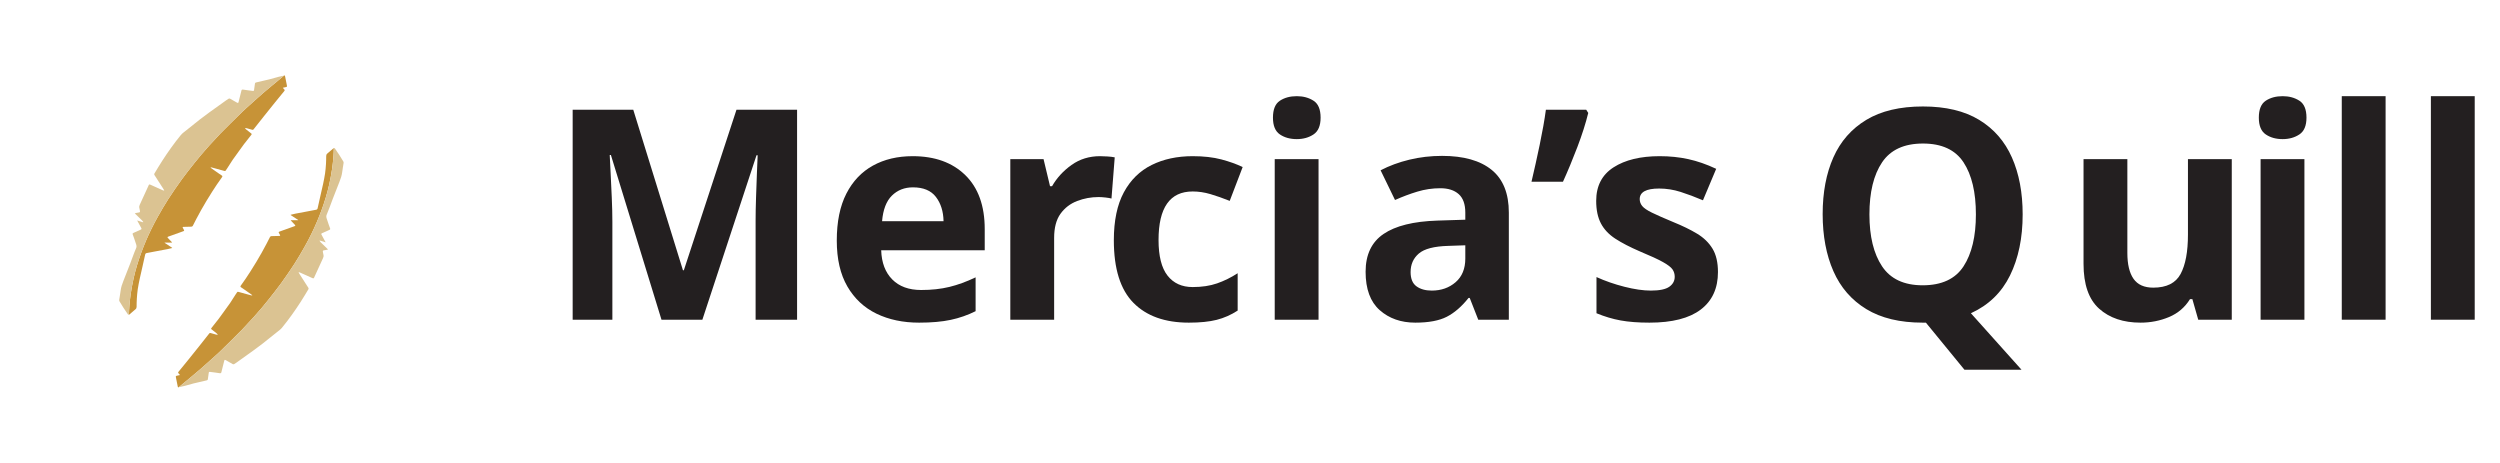
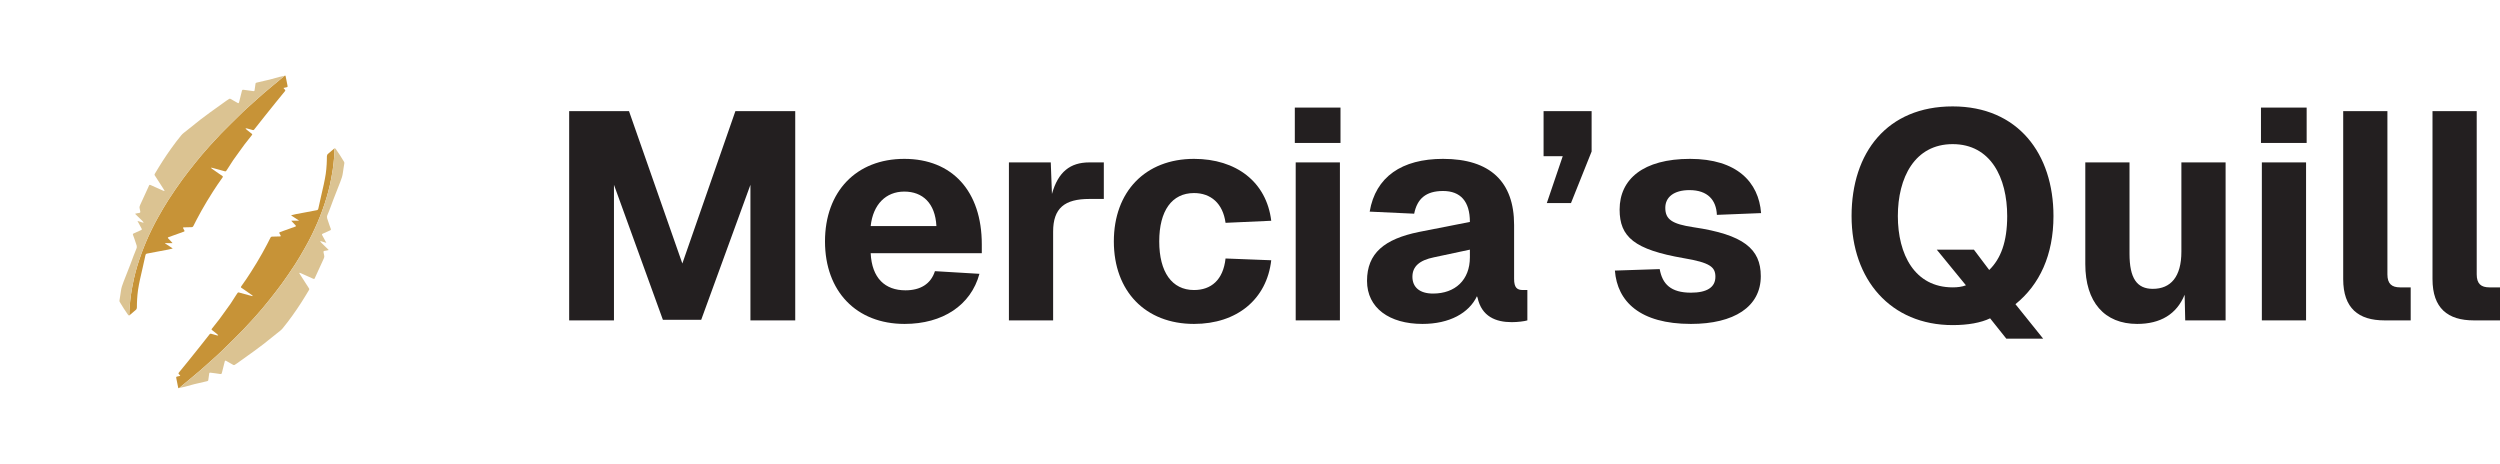
- <svg xmlns="http://www.w3.org/2000/svg" id="Layer_1" data-name="Layer 1" viewBox="0 0 8500 1572.01">
+ <svg xmlns="http://www.w3.org/2000/svg" id="Layer_1" data-name="Layer 1" viewBox="0 0 8482.01 1572.01">
  <defs>
    <style>
      .cls-1 {
-         letter-spacing: 0em;
+         fill: #231f20;
      }

      .cls-2 {
-         letter-spacing: 0em;
+         fill: #dbc392;
      }

      .cls-3 {
-         fill: #dbc392;
+         fill: none;
      }

      .cls-4 {
-         fill: none;
-       }
- 
-       .cls-5 {
        fill: #c79337;
-       }
- 
-       .cls-6 {
-         fill: #231f20;
-         font-family: Geist-Bold, Geist;
-         font-size: 1000px;
-         font-weight: 700;
-       }
- 
-       .cls-7 {
-         letter-spacing: -.04em;
-       }
- 
-       .cls-8 {
-         letter-spacing: 0em;
-       }
- 
-       .cls-9 {
-         letter-spacing: 0em;
      }
    </style>
  </defs>
  <g>
-     <rect class="cls-4" width="1572.01" height="1572.01" />
-     <path class="cls-5" d="M965.64,257.14c2.97-2.11,3.18.83,3.58,2.27.91,3.27,1.38,6.65,2.04,9.99,1.37,6.93,2.8,13.86,4.12,20.8.88,4.63.56,5.03-4.07,6.08-2.82.64-5.64,1.26-9.56,2.14,1.64,2.04,2.66,3.86,4.17,5.05,2.47,1.96,2.62,3.74.68,6.1-10.27,12.51-20.55,25.02-30.72,37.61-13.27,16.42-26.49,32.88-39.63,49.41-11.56,14.53-22.94,29.19-34.53,43.7-.68.85-2.62,1.37-3.74,1.08-6.35-1.62-12.62-3.58-18.94-5.33-1.67-.46-3.42-.59-5.14-.87-.22.31-.45.61-.67.92,1.08,1.23,2,2.64,3.25,3.66,5.89,4.81,11.77,9.65,17.88,14.16,2.25,1.66,1.46,2.88.32,4.33-8.37,10.64-16.9,21.16-25.13,31.92-6.15,8.04-11.91,16.37-17.84,24.57-6.95,9.62-14.09,19.12-20.78,28.92-6.25,9.16-12,18.67-18,28-1.78,2.76-3.7,5.43-5.51,8.17-1.12,1.7-2.2,2.03-4.41,1.39-14.07-4.05-28.22-7.8-42.35-11.61-1.31-.35-2.7-.4-5.2-.76,1.25,1.47,1.71,2.3,2.41,2.79,8.47,5.99,16.96,11.94,25.47,17.86,3.73,2.59,7.53,5.08,11.27,7.65,1.81,1.25,1.96,2.8.7,4.58-5.96,8.48-12,16.9-17.83,25.47-5.2,7.64-10.25,15.38-15.2,23.19-6.89,10.88-13.74,21.8-20.39,32.83-6.2,10.29-12.22,20.68-18.11,31.15-5.63,10.01-11.04,20.15-16.42,30.3-3.91,7.38-7.58,14.88-11.4,22.31-1.32,2.57-3.23,3.77-6.4,3.76-8.59-.02-17.18.44-25.77.66-2.72.07-3.55,1.04-2.1,3.55,1.19,2.07,2.12,4.31,3.43,6.3,1.63,2.49,1.12,3.89-1.65,4.84-4.77,1.64-9.49,3.44-14.25,5.15-12.25,4.39-24.53,8.73-36.76,13.17-3.66,1.33-3.85,2.26-1.28,5.03,4.16,4.47,8.4,8.87,12.58,13.33.47.5.75,1.18,1.28,2.04h-24.9c-.19.24-.38.48-.57.72,8.56,5.61,17.11,11.23,25.67,16.84-.08.35-.16.7-.24,1.05-5.33,1.25-10.62,2.66-15.98,3.71-11.39,2.23-22.82,4.25-34.22,6.41-11.9,2.26-23.76,4.74-35.7,6.78-3.56.61-4.93,2.4-5.62,5.56-3.01,13.7-6.07,27.4-9.16,41.08-3.06,13.52-6.35,26.99-9.21,40.54-2.53,11.98-4.99,23.99-6.78,36.09-1.57,10.64-2.4,21.41-3.12,32.15-.61,9.14-.68,18.33-.78,27.5-.04,3.45-1.16,6.05-3.78,8.3-7.33,6.28-14.54,12.7-22.07,18.8.22-10.05.42-19.86,1.29-29.61,1.26-14.14,2.5-28.32,4.67-42.33,2.72-17.52,5.88-35,9.73-52.3,6.64-29.79,15.65-58.91,26.17-87.59,9.83-26.79,21.05-52.98,33.53-78.61,7.42-15.23,15.29-30.27,23.65-45.01,11.04-19.47,22.18-38.92,34.33-57.7,14.91-23.04,30.5-45.66,46.57-67.91,13.3-18.41,27.61-36.1,41.65-53.97,7.85-9.98,15.92-19.79,24.13-29.48,8.71-10.28,17.56-20.46,26.62-30.44,12.94-14.24,25.96-28.42,39.26-42.32,11.11-11.61,22.63-22.83,34.06-34.14,13.08-12.94,26.24-25.8,39.41-38.65,4.2-4.09,8.49-8.1,12.84-12.03,12.19-11,24.42-21.94,36.66-32.88,7.02-6.28,14-12.6,21.14-18.73,9.44-8.11,19.01-16.08,28.56-24.06,8.09-6.76,16.26-13.42,24.37-20.15,6.15-5.09,12.27-10.22,18.4-15.33Z" />
-     <path class="cls-5" d="M607.91,1316.41c-2.98,2.11-3.18-.83-3.58-2.27-.91-3.27-1.38-6.65-2.04-9.99-1.37-6.93-2.8-13.86-4.12-20.8-.88-4.63-.56-5.03,4.07-6.08,2.82-.64,5.64-1.26,9.56-2.13-1.64-2.04-2.66-3.86-4.17-5.05-2.47-1.96-2.62-3.74-.68-6.1,10.27-12.51,20.55-25.02,30.72-37.61,13.27-16.42,26.49-32.88,39.63-49.41,11.56-14.53,22.94-29.19,34.53-43.7.68-.85,2.62-1.37,3.73-1.08,6.35,1.62,12.62,3.58,18.94,5.33,1.66.46,3.42.59,5.13.86.23-.31.45-.61.68-.92-1.08-1.23-2-2.65-3.25-3.66-5.89-4.81-11.77-9.65-17.88-14.16-2.25-1.66-1.46-2.88-.32-4.33,8.37-10.64,16.9-21.16,25.13-31.92,6.15-8.04,11.91-16.37,17.84-24.57,6.95-9.62,14.09-19.12,20.78-28.92,6.25-9.16,12-18.67,18-28,1.78-2.76,3.7-5.43,5.51-8.17,1.12-1.7,2.2-2.03,4.41-1.39,14.07,4.05,28.22,7.8,42.35,11.61,1.31.35,2.7.4,5.19.75-1.25-1.47-1.71-2.3-2.41-2.79-8.47-5.99-16.96-11.94-25.47-17.86-3.73-2.59-7.53-5.08-11.27-7.65-1.81-1.25-1.95-2.8-.7-4.58,5.96-8.48,12-16.9,17.83-25.47,5.2-7.64,10.25-15.38,15.2-23.19,6.89-10.88,13.74-21.8,20.39-32.83,6.2-10.29,12.22-20.68,18.11-31.15,5.63-10.01,11.04-20.15,16.42-30.3,3.91-7.38,7.58-14.88,11.4-22.31,1.32-2.57,3.24-3.77,6.4-3.76,8.59.02,17.18-.44,25.77-.66,2.72-.07,3.54-1.04,2.1-3.55-1.19-2.07-2.12-4.31-3.43-6.3-1.63-2.48-1.13-3.89,1.65-4.84,4.78-1.64,9.49-3.44,14.25-5.15,12.25-4.39,24.53-8.73,36.76-13.17,3.66-1.33,3.85-2.26,1.28-5.03-4.16-4.47-8.4-8.87-12.58-13.33-.47-.5-.75-1.18-1.28-2.04h24.9c.19-.24.38-.48.57-.72-8.56-5.62-17.11-11.23-25.67-16.85.08-.35.16-.7.24-1.05,5.33-1.25,10.62-2.66,15.98-3.71,11.39-2.23,22.82-4.25,34.22-6.41,11.9-2.26,23.76-4.74,35.7-6.78,3.56-.61,4.93-2.4,5.62-5.56,3.01-13.7,6.07-27.4,9.16-41.08,3.06-13.52,6.35-26.99,9.21-40.54,2.53-11.98,4.99-23.99,6.78-36.09,1.57-10.64,2.4-21.41,3.12-32.15.61-9.14.68-18.33.78-27.5.04-3.45,1.16-6.05,3.78-8.3,7.33-6.28,14.54-12.71,22.07-18.8-.22,10.05-.42,19.86-1.28,29.61-1.26,14.14-2.5,28.32-4.67,42.33-2.72,17.52-5.88,35-9.73,52.3-6.64,29.79-15.65,58.91-26.17,87.59-9.83,26.79-21.05,52.98-33.53,78.61-7.42,15.23-15.29,30.27-23.65,45.01-11.04,19.47-22.18,38.92-34.33,57.7-14.91,23.04-30.5,45.66-46.57,67.91-13.3,18.41-27.61,36.1-41.65,53.97-7.85,9.98-15.92,19.79-24.13,29.48-8.71,10.28-17.56,20.46-26.62,30.44-12.94,14.24-25.96,28.42-39.26,42.32-11.11,11.61-22.63,22.83-34.06,34.14-13.08,12.94-26.24,25.8-39.42,38.65-4.2,4.09-8.49,8.1-12.84,12.03-12.19,11-24.42,21.94-36.66,32.88-7.02,6.28-14,12.6-21.14,18.73-9.44,8.11-19.01,16.08-28.56,24.06-8.09,6.76-16.26,13.42-24.37,20.15-6.15,5.09-12.27,10.22-18.4,15.33Z" />
-     <path class="cls-3" d="M965.32,257.16c-5.81,5.09-11.93,10.22-18.08,15.31-8.12,6.73-16.28,13.39-24.37,20.15-9.56,7.98-19.12,15.95-28.56,24.06-7.14,6.13-14.12,12.45-21.14,18.73-12.24,10.94-24.47,21.89-36.66,32.88-4.35,3.93-8.64,7.93-12.84,12.03-13.17,12.85-26.33,25.71-39.41,38.65-11.43,11.3-22.95,22.53-34.06,34.14-13.3,13.9-26.32,28.07-39.26,42.32-9.06,9.97-17.9,20.16-26.62,30.44-8.21,9.69-16.29,19.49-24.13,29.48-14.04,17.87-28.36,35.55-41.65,53.97-16.06,22.25-31.66,44.87-46.57,67.91-12.15,18.78-23.29,38.24-34.33,57.7-8.36,14.74-16.24,29.78-23.65,45.01-12.48,25.63-23.7,51.82-33.53,78.61-10.52,28.67-19.53,57.79-26.17,87.59-3.86,17.3-7.02,34.78-9.73,52.3-2.17,14.02-3.41,28.19-4.67,42.33-.87,9.75-1.06,19.56-1.53,29.7-1.18-.31-2.81-.68-3.52-1.69-5.14-7.38-10.19-14.82-15.07-22.37-4.67-7.23-9.19-14.56-13.56-21.97-.83-1.4-1.11-3.45-.87-5.1,1.52-10.49,3.56-20.92,4.82-31.44,1.34-11.17,4.92-21.56,9.06-31.91,8.03-20.08,15.88-40.23,23.66-60.41,6.65-17.25,12.44-34.86,19.89-51.76,3.55-8.05-.48-13.91-2.35-20.44-2.56-8.97-6.2-17.63-9.22-26.48-.73-2.15-.41-3.78,2.43-4.95,8.44-3.47,16.65-7.52,24.97-11.28,2.89-1.3,3.19-2.74,1.53-5.61-4.61-7.97-8.8-16.19-13.81-25.51,7.25,2.25,13.58,4.22,19.9,6.19.27-.38.54-.75.82-1.13-1.34-1.69-2.52-3.55-4.05-5.06-7.5-7.4-15.1-14.72-22.65-22.07-.54-.52-1.01-1.1-2.07-2.26,4.9-1.03,9.22-2.43,13.62-2.73,4.59-.31,4.33-2.93,3.84-5.94-.52-3.23-1.11-6.48-1.97-9.63-1.13-4.11.04-7.76,1.7-11.39,9.23-20.15,18.46-40.29,27.69-60.44.74-1.61,1.61-3.18,2.13-4.86,1.2-3.88,3.49-3.4,6.44-2.06,14.07,6.39,28.19,12.69,42.31,18.97,1.08.48,2.34.55,3.51.82.27-.27.54-.55.8-.82-1.5-2.47-2.94-4.97-4.51-7.4-9.65-14.99-19.37-29.95-28.92-45-.67-1.06-.81-3.2-.19-4.24,8.75-14.53,17.41-29.12,26.62-43.35,9.7-14.98,19.65-29.81,30.07-44.29,10.72-14.88,21.76-29.57,33.44-43.69,5.09-6.15,12-10.84,18.3-15.94,15.65-12.66,31.32-25.3,47.18-37.69,10.35-8.09,20.96-15.87,31.61-23.58,18.87-13.65,37.84-27.16,56.79-40.7,2.88-2.06,5.78-4.15,8.88-5.84,1.13-.62,3.16-.66,4.28-.05,7.66,4.17,15.18,8.59,22.74,12.93,4.86,2.79,5.54,2.49,6.86-2.86,3.06-12.36,6.18-24.71,9.26-37.07.8-3.22,2.23-4.33,5.96-3.71,11.07,1.85,22.25,3.09,33.39,4.53,2.04.26,3.3-.37,3.6-2.77.95-7.39,2.19-14.74,3.14-22.12.32-2.48,1.73-3.5,3.86-4,14.72-3.41,29.49-6.63,44.16-10.28,11-2.73,21.83-6.11,32.79-8.99,5.72-1.51,11.55-2.57,17.65-3.86Z" />
-     <path class="cls-3" d="M608.23,1316.39c5.81-5.09,11.93-10.22,18.08-15.31,8.12-6.73,16.28-13.39,24.37-20.15,9.56-7.98,19.12-15.95,28.56-24.06,7.14-6.13,14.12-12.45,21.14-18.73,12.24-10.94,24.47-21.89,36.66-32.88,4.35-3.93,8.64-7.93,12.84-12.03,13.17-12.85,26.33-25.71,39.42-38.65,11.43-11.3,22.95-22.53,34.06-34.14,13.3-13.9,26.32-28.07,39.26-42.32,9.06-9.98,17.9-20.16,26.62-30.44,8.21-9.69,16.29-19.49,24.13-29.48,14.04-17.87,28.36-35.55,41.65-53.97,16.06-22.25,31.66-44.87,46.57-67.91,12.15-18.78,23.29-38.24,34.33-57.7,8.36-14.74,16.24-29.78,23.65-45.01,12.48-25.63,23.7-51.82,33.53-78.61,10.52-28.67,19.53-57.8,26.17-87.59,3.86-17.3,7.02-34.78,9.73-52.3,2.17-14.02,3.41-28.19,4.67-42.33.87-9.75,1.06-19.56,1.53-29.7,1.18.31,2.81.68,3.52,1.69,5.14,7.38,10.19,14.82,15.07,22.37,4.67,7.23,9.19,14.56,13.56,21.97.83,1.4,1.11,3.45.87,5.1-1.52,10.49-3.56,20.92-4.82,31.44-1.34,11.17-4.92,21.56-9.06,31.91-8.03,20.08-15.88,40.23-23.65,60.41-6.65,17.25-12.44,34.86-19.89,51.76-3.55,8.05.48,13.91,2.35,20.44,2.56,8.97,6.2,17.63,9.22,26.48.73,2.14.41,3.78-2.43,4.95-8.44,3.47-16.65,7.52-24.97,11.28-2.89,1.3-3.19,2.74-1.53,5.61,4.61,7.97,8.8,16.19,13.81,25.51-7.25-2.25-13.58-4.22-19.9-6.19-.27.38-.54.75-.82,1.13,1.34,1.69,2.52,3.55,4.05,5.06,7.5,7.4,15.1,14.72,22.65,22.07.54.52,1.01,1.1,2.08,2.26-4.91,1.03-9.23,2.43-13.62,2.73-4.59.31-4.33,2.93-3.85,5.94.52,3.23,1.11,6.47,1.97,9.63,1.13,4.11-.04,7.76-1.71,11.39-9.23,20.15-18.46,40.29-27.69,60.44-.74,1.61-1.61,3.18-2.13,4.86-1.2,3.88-3.49,3.4-6.44,2.06-14.07-6.39-28.19-12.69-42.31-18.97-1.08-.48-2.34-.55-3.51-.82-.27.27-.54.55-.8.82,1.5,2.47,2.94,4.97,4.51,7.4,9.65,14.99,19.37,29.95,28.92,45,.67,1.06.81,3.2.19,4.24-8.81,14.64-17.53,29.35-26.81,43.69-9.63,14.87-19.53,29.59-29.89,43.95-10.73,14.87-21.76,29.56-33.45,43.69-5.09,6.15-12,10.84-18.3,15.94-15.65,12.66-31.32,25.3-47.18,37.69-10.35,8.09-20.96,15.87-31.61,23.58-18.87,13.65-37.84,27.16-56.79,40.7-2.88,2.06-5.78,4.15-8.88,5.84-1.13.62-3.16.66-4.28.05-7.66-4.17-15.18-8.59-22.74-12.93-4.86-2.79-5.54-2.49-6.86,2.86-3.06,12.36-6.18,24.71-9.26,37.07-.8,3.22-2.23,4.33-5.96,3.71-11.07-1.85-22.25-3.09-33.39-4.53-2.04-.26-3.3.37-3.6,2.77-.95,7.39-2.19,14.74-3.14,22.12-.32,2.49-1.73,3.5-3.86,4-14.72,3.41-29.49,6.63-44.16,10.28-11,2.73-21.83,6.11-32.79,8.99-5.72,1.5-11.55,2.57-17.65,3.86Z" />
+     <rect class="cls-3" width="1572.01" height="1572.01" />
+     <path class="cls-4" d="M965.64,257.14c2.97-2.11,3.18.83,3.58,2.27.91,3.27,1.38,6.65,2.04,9.99,1.37,6.93,2.8,13.86,4.12,20.8.88,4.63.56,5.03-4.07,6.08-2.82.64-5.64,1.26-9.56,2.14,1.64,2.04,2.66,3.86,4.17,5.05,2.47,1.96,2.62,3.74.68,6.1-10.27,12.51-20.55,25.02-30.72,37.61-13.27,16.42-26.49,32.88-39.63,49.41-11.56,14.53-22.94,29.19-34.53,43.7-.68.85-2.62,1.37-3.74,1.08-6.35-1.62-12.62-3.58-18.94-5.33-1.67-.46-3.42-.59-5.14-.87-.22.31-.45.61-.67.92,1.08,1.23,2,2.64,3.25,3.66,5.89,4.81,11.77,9.65,17.88,14.16,2.25,1.66,1.46,2.88.32,4.33-8.37,10.64-16.9,21.16-25.13,31.92-6.15,8.04-11.91,16.37-17.84,24.57-6.95,9.62-14.09,19.12-20.78,28.92-6.25,9.16-12,18.67-18,28-1.78,2.76-3.7,5.43-5.51,8.17-1.12,1.7-2.2,2.03-4.41,1.39-14.07-4.05-28.22-7.8-42.35-11.61-1.31-.35-2.7-.4-5.2-.76,1.25,1.47,1.71,2.3,2.41,2.79,8.47,5.99,16.96,11.94,25.47,17.86,3.73,2.59,7.53,5.08,11.27,7.65,1.81,1.25,1.96,2.8.7,4.58-5.96,8.48-12,16.9-17.83,25.47-5.2,7.64-10.25,15.38-15.2,23.19-6.89,10.88-13.74,21.8-20.39,32.83-6.2,10.29-12.22,20.68-18.11,31.15-5.63,10.01-11.04,20.15-16.42,30.3-3.91,7.38-7.58,14.88-11.4,22.31-1.32,2.57-3.23,3.77-6.4,3.76-8.59-.02-17.18.44-25.77.66-2.72.07-3.55,1.04-2.1,3.55,1.19,2.07,2.12,4.31,3.43,6.3,1.63,2.49,1.12,3.89-1.65,4.84-4.77,1.64-9.49,3.44-14.25,5.15-12.25,4.39-24.53,8.73-36.76,13.17-3.66,1.33-3.85,2.26-1.28,5.03,4.16,4.47,8.4,8.87,12.58,13.33.47.5.75,1.18,1.28,2.04h-24.9c-.19.24-.38.48-.57.72,8.56,5.61,17.11,11.23,25.67,16.84-.08.35-.16.7-.24,1.05-5.33,1.25-10.62,2.66-15.98,3.71-11.39,2.23-22.82,4.25-34.22,6.41-11.9,2.26-23.76,4.74-35.7,6.78-3.56.61-4.93,2.4-5.62,5.56-3.01,13.7-6.07,27.4-9.16,41.08-3.06,13.52-6.35,26.99-9.21,40.54-2.53,11.98-4.99,23.99-6.78,36.09-1.57,10.64-2.4,21.41-3.12,32.15-.61,9.14-.68,18.33-.78,27.5-.04,3.45-1.16,6.05-3.78,8.3-7.33,6.28-14.54,12.7-22.07,18.8.22-10.05.42-19.86,1.29-29.61,1.26-14.14,2.5-28.32,4.67-42.33,2.72-17.52,5.88-35,9.73-52.3,6.64-29.79,15.65-58.91,26.17-87.59,9.83-26.79,21.05-52.98,33.53-78.61,7.42-15.23,15.29-30.27,23.65-45.01,11.04-19.47,22.18-38.92,34.33-57.7,14.91-23.04,30.5-45.66,46.57-67.91,13.3-18.41,27.61-36.1,41.65-53.97,7.85-9.98,15.92-19.79,24.13-29.48,8.71-10.28,17.56-20.46,26.62-30.44,12.94-14.24,25.96-28.42,39.26-42.32,11.11-11.61,22.63-22.83,34.06-34.14,13.08-12.94,26.24-25.8,39.41-38.65,4.2-4.09,8.49-8.1,12.84-12.03,12.19-11,24.42-21.94,36.66-32.88,7.02-6.28,14-12.6,21.14-18.73,9.44-8.11,19.01-16.08,28.56-24.06,8.09-6.76,16.26-13.42,24.37-20.15,6.15-5.09,12.27-10.22,18.4-15.33Z" />
+     <path class="cls-4" d="M607.91,1316.41c-2.98,2.11-3.18-.83-3.58-2.27-.91-3.27-1.38-6.65-2.04-9.99-1.37-6.93-2.8-13.86-4.12-20.8-.88-4.63-.56-5.03,4.07-6.08,2.82-.64,5.64-1.26,9.56-2.13-1.64-2.04-2.66-3.86-4.17-5.05-2.47-1.96-2.62-3.74-.68-6.1,10.27-12.51,20.55-25.02,30.72-37.61,13.27-16.42,26.49-32.88,39.63-49.41,11.56-14.53,22.94-29.19,34.53-43.7.68-.85,2.62-1.37,3.73-1.08,6.35,1.62,12.62,3.58,18.94,5.33,1.66.46,3.42.59,5.13.86.23-.31.45-.61.68-.92-1.08-1.23-2-2.65-3.25-3.66-5.89-4.81-11.77-9.65-17.88-14.16-2.25-1.66-1.46-2.88-.32-4.33,8.37-10.64,16.9-21.16,25.13-31.92,6.15-8.04,11.91-16.37,17.84-24.57,6.95-9.62,14.09-19.12,20.78-28.92,6.25-9.16,12-18.67,18-28,1.78-2.76,3.7-5.43,5.51-8.17,1.12-1.7,2.2-2.03,4.41-1.39,14.07,4.05,28.22,7.8,42.35,11.61,1.31.35,2.7.4,5.19.75-1.25-1.47-1.71-2.3-2.41-2.79-8.47-5.99-16.96-11.94-25.47-17.86-3.73-2.59-7.53-5.08-11.27-7.65-1.81-1.25-1.95-2.8-.7-4.58,5.96-8.48,12-16.9,17.83-25.47,5.2-7.64,10.25-15.38,15.2-23.19,6.89-10.88,13.74-21.8,20.39-32.83,6.2-10.29,12.22-20.68,18.11-31.15,5.63-10.01,11.04-20.15,16.42-30.3,3.91-7.38,7.58-14.88,11.4-22.31,1.32-2.57,3.24-3.77,6.4-3.76,8.59.02,17.18-.44,25.77-.66,2.72-.07,3.54-1.04,2.1-3.55-1.19-2.07-2.12-4.31-3.43-6.3-1.63-2.48-1.13-3.89,1.65-4.84,4.78-1.64,9.49-3.44,14.25-5.15,12.25-4.39,24.53-8.73,36.76-13.17,3.66-1.33,3.85-2.26,1.28-5.03-4.16-4.47-8.4-8.87-12.58-13.33-.47-.5-.75-1.18-1.28-2.04h24.9c.19-.24.38-.48.57-.72-8.56-5.62-17.11-11.23-25.67-16.85.08-.35.16-.7.24-1.05,5.33-1.25,10.62-2.66,15.98-3.71,11.39-2.23,22.82-4.25,34.22-6.41,11.9-2.26,23.76-4.74,35.7-6.78,3.56-.61,4.93-2.4,5.62-5.56,3.01-13.7,6.07-27.4,9.16-41.08,3.06-13.52,6.35-26.99,9.21-40.54,2.53-11.98,4.99-23.99,6.78-36.09,1.57-10.64,2.4-21.41,3.12-32.15.61-9.14.68-18.33.78-27.5.04-3.45,1.16-6.05,3.78-8.3,7.33-6.28,14.54-12.71,22.07-18.8-.22,10.05-.42,19.86-1.28,29.61-1.26,14.14-2.5,28.32-4.67,42.33-2.72,17.52-5.88,35-9.73,52.3-6.64,29.79-15.65,58.91-26.17,87.59-9.83,26.79-21.05,52.98-33.53,78.61-7.42,15.23-15.29,30.27-23.65,45.01-11.04,19.47-22.18,38.92-34.33,57.7-14.91,23.04-30.5,45.66-46.57,67.91-13.3,18.41-27.61,36.1-41.65,53.97-7.85,9.98-15.92,19.79-24.13,29.48-8.71,10.28-17.56,20.46-26.62,30.44-12.94,14.24-25.96,28.42-39.26,42.32-11.11,11.61-22.63,22.83-34.06,34.14-13.08,12.94-26.24,25.8-39.42,38.65-4.2,4.09-8.49,8.1-12.84,12.03-12.19,11-24.42,21.94-36.66,32.88-7.02,6.28-14,12.6-21.14,18.73-9.44,8.11-19.01,16.08-28.56,24.06-8.09,6.76-16.26,13.42-24.37,20.15-6.15,5.09-12.27,10.22-18.4,15.33Z" />
+     <path class="cls-2" d="M965.32,257.16c-5.81,5.09-11.93,10.22-18.08,15.31-8.12,6.73-16.28,13.39-24.37,20.15-9.56,7.98-19.12,15.95-28.56,24.06-7.14,6.13-14.12,12.45-21.14,18.73-12.24,10.94-24.47,21.89-36.66,32.88-4.35,3.93-8.64,7.93-12.84,12.03-13.17,12.85-26.33,25.71-39.41,38.65-11.43,11.3-22.95,22.53-34.06,34.14-13.3,13.9-26.32,28.07-39.26,42.32-9.06,9.97-17.9,20.16-26.62,30.44-8.21,9.69-16.29,19.49-24.13,29.48-14.04,17.87-28.36,35.55-41.65,53.97-16.06,22.25-31.66,44.87-46.57,67.91-12.15,18.78-23.29,38.24-34.33,57.7-8.36,14.74-16.24,29.78-23.65,45.01-12.48,25.63-23.7,51.82-33.53,78.61-10.52,28.67-19.53,57.79-26.17,87.59-3.86,17.3-7.02,34.78-9.73,52.3-2.17,14.02-3.41,28.19-4.67,42.33-.87,9.75-1.06,19.56-1.53,29.7-1.18-.31-2.81-.68-3.52-1.69-5.14-7.38-10.19-14.82-15.07-22.37-4.67-7.23-9.19-14.56-13.56-21.97-.83-1.4-1.11-3.45-.87-5.1,1.52-10.49,3.56-20.92,4.82-31.44,1.34-11.17,4.92-21.56,9.06-31.91,8.03-20.08,15.88-40.23,23.66-60.41,6.65-17.25,12.44-34.86,19.89-51.76,3.55-8.05-.48-13.91-2.35-20.44-2.56-8.97-6.2-17.63-9.22-26.48-.73-2.15-.41-3.78,2.43-4.95,8.44-3.47,16.65-7.52,24.97-11.28,2.89-1.3,3.19-2.74,1.53-5.61-4.61-7.97-8.8-16.19-13.81-25.51,7.25,2.25,13.58,4.22,19.9,6.19.27-.38.54-.75.82-1.13-1.34-1.69-2.52-3.55-4.05-5.06-7.5-7.4-15.1-14.72-22.65-22.07-.54-.52-1.01-1.1-2.07-2.26,4.9-1.03,9.22-2.43,13.62-2.73,4.59-.31,4.33-2.93,3.84-5.94-.52-3.23-1.11-6.48-1.97-9.63-1.13-4.11.04-7.76,1.7-11.39,9.23-20.15,18.46-40.29,27.69-60.44.74-1.61,1.61-3.18,2.13-4.86,1.2-3.88,3.49-3.4,6.44-2.06,14.07,6.39,28.19,12.69,42.31,18.97,1.08.48,2.34.55,3.51.82.27-.27.54-.55.8-.82-1.5-2.47-2.94-4.97-4.51-7.4-9.65-14.99-19.37-29.95-28.92-45-.67-1.06-.81-3.2-.19-4.24,8.75-14.53,17.41-29.12,26.62-43.35,9.7-14.98,19.65-29.81,30.07-44.29,10.72-14.88,21.76-29.57,33.44-43.69,5.09-6.15,12-10.84,18.3-15.94,15.65-12.66,31.32-25.3,47.18-37.69,10.35-8.09,20.96-15.87,31.61-23.58,18.87-13.65,37.84-27.16,56.79-40.7,2.88-2.06,5.78-4.15,8.88-5.84,1.13-.62,3.16-.66,4.28-.05,7.66,4.17,15.18,8.59,22.74,12.93,4.86,2.79,5.54,2.49,6.86-2.86,3.06-12.36,6.18-24.71,9.26-37.07.8-3.22,2.23-4.33,5.96-3.71,11.07,1.85,22.25,3.09,33.39,4.53,2.04.26,3.3-.37,3.6-2.77.95-7.39,2.19-14.74,3.14-22.12.32-2.48,1.73-3.5,3.86-4,14.72-3.41,29.49-6.63,44.16-10.28,11-2.73,21.83-6.11,32.79-8.99,5.72-1.51,11.55-2.57,17.65-3.86Z" />
+     <path class="cls-2" d="M608.23,1316.39c5.81-5.09,11.93-10.22,18.08-15.31,8.12-6.73,16.28-13.39,24.37-20.15,9.56-7.98,19.12-15.95,28.56-24.06,7.14-6.13,14.12-12.45,21.14-18.73,12.24-10.94,24.47-21.89,36.66-32.88,4.35-3.93,8.64-7.93,12.84-12.03,13.17-12.85,26.33-25.71,39.42-38.65,11.43-11.3,22.95-22.53,34.06-34.14,13.3-13.9,26.32-28.07,39.26-42.32,9.06-9.98,17.9-20.16,26.62-30.44,8.21-9.69,16.29-19.49,24.13-29.48,14.04-17.87,28.36-35.55,41.65-53.97,16.06-22.25,31.66-44.87,46.57-67.91,12.15-18.78,23.29-38.24,34.33-57.7,8.36-14.74,16.24-29.78,23.65-45.01,12.48-25.63,23.7-51.82,33.53-78.61,10.52-28.67,19.53-57.8,26.17-87.59,3.86-17.3,7.02-34.78,9.73-52.3,2.17-14.02,3.41-28.19,4.67-42.33.87-9.75,1.06-19.56,1.53-29.7,1.18.31,2.81.68,3.52,1.69,5.14,7.38,10.19,14.82,15.07,22.37,4.67,7.23,9.19,14.56,13.56,21.97.83,1.4,1.11,3.45.87,5.1-1.52,10.49-3.56,20.92-4.82,31.44-1.34,11.17-4.92,21.56-9.06,31.91-8.03,20.08-15.88,40.23-23.65,60.41-6.65,17.25-12.44,34.86-19.89,51.76-3.55,8.05.48,13.91,2.35,20.44,2.56,8.97,6.2,17.63,9.22,26.48.73,2.14.41,3.78-2.43,4.95-8.44,3.47-16.65,7.52-24.97,11.28-2.89,1.3-3.19,2.74-1.53,5.61,4.61,7.97,8.8,16.19,13.81,25.51-7.25-2.25-13.58-4.22-19.9-6.19-.27.38-.54.75-.82,1.13,1.34,1.69,2.52,3.55,4.05,5.06,7.5,7.4,15.1,14.72,22.65,22.07.54.52,1.01,1.1,2.08,2.26-4.91,1.03-9.23,2.43-13.62,2.73-4.59.31-4.33,2.93-3.85,5.94.52,3.23,1.11,6.47,1.97,9.63,1.13,4.11-.04,7.76-1.71,11.39-9.23,20.15-18.46,40.29-27.69,60.44-.74,1.61-1.61,3.18-2.13,4.86-1.2,3.88-3.49,3.4-6.44,2.06-14.07-6.39-28.19-12.69-42.31-18.97-1.08-.48-2.34-.55-3.51-.82-.27.27-.54.55-.8.82,1.5,2.47,2.94,4.97,4.51,7.4,9.65,14.99,19.37,29.95,28.92,45,.67,1.06.81,3.2.19,4.24-8.81,14.64-17.53,29.35-26.81,43.69-9.63,14.87-19.53,29.59-29.89,43.95-10.73,14.87-21.76,29.56-33.45,43.69-5.09,6.15-12,10.84-18.3,15.94-15.65,12.66-31.32,25.3-47.18,37.69-10.35,8.09-20.96,15.87-31.61,23.58-18.87,13.65-37.84,27.16-56.79,40.7-2.88,2.06-5.78,4.15-8.88,5.84-1.13.62-3.16.66-4.28.05-7.66-4.17-15.18-8.59-22.74-12.93-4.86-2.79-5.54-2.49-6.86,2.86-3.06,12.36-6.18,24.71-9.26,37.07-.8,3.22-2.23,4.33-5.96,3.71-11.07-1.85-22.25-3.09-33.39-4.53-2.04-.26-3.3.37-3.6,2.77-.95,7.39-2.19,14.74-3.14,22.12-.32,2.49-1.73,3.5-3.86,4-14.72,3.41-29.49,6.63-44.16,10.28-11,2.73-21.83,6.11-32.79,8.99-5.72,1.5-11.55,2.57-17.65,3.86Z" />
  </g>
-   <text class="cls-6" transform="translate(1857.06 1087)">
-     <tspan class="cls-2" x="0" y="0">Me</tspan>
-     <tspan class="cls-7" x="1500" y="0">r</tspan>
-     <tspan class="cls-2" x="1884.99" y="0">ci</tspan>
-     <tspan x="2743.99" y="0">a’s Q</tspan>
-     <tspan class="cls-1" x="5151.96" y="0">u</tspan>
-     <tspan class="cls-8" x="5750.96" y="0">i</tspan>
-     <tspan class="cls-9" x="6026.96" y="0">l</tspan>
-     <tspan x="6329.96" y="0">l</tspan>
-   </text>
+   <g>
+     <path class="cls-1" d="M1931.06,377h203l181,517,180-517h203v710h-152v-460l-167,458h-130l-166-458v460h-152V377Z" />
+     <path class="cls-1" d="M2799.05,819c0-169,106-280,269-280s263,110,263,290v30h-377c4,85,49,126,118,126,50,0,86-21,100-65l151,9c-29,107-125,170-254,170-164,0-270-111-270-280ZM3177.05,767c-4-78-47-117-109-117s-106,43-114,117h223Z" />
+     <path class="cls-1" d="M3423.05,551h142l4,107c21-75,62-107,127-107h49v124h-49c-84,0-123,31-123,111v301h-150v-536Z" />
+     <path class="cls-1" d="M3779.05,819c0-169,107-280,272-280,143,0,246,78,262,210l-155,7c-9-66-50-101-107-101-75,0-118,60-118,164s43,165,118,165c58,0,99-34,107-107l155,6c-15,132-116,216-262,216-165,0-272-111-272-280Z" />
+     <path class="cls-1" d="M4393.05,365h155v120h-155v-120ZM4396.05,551h150v536h-150v-536Z" />
+     <path class="cls-1" d="M4638.04,953c0-94,59-142,176-166l173-34c0-70-32-105-91-105s-88,27-98,77l-151-7c20-118,109-179,249-179,160,0,241,78,241,224v183c0,30,10,38,30,38h15v103c-9,3-33,6-53,6-54,0-102-19-116-83l-2-5c-27,57-93,94-185,94-112,0-188-54-188-146ZM4987.04,873v-26l-122,26c-49,10-73,31-73,66s24,57,70,57c75,0,125-46,125-123Z" />
+     <path class="cls-1" d="M5302.04,530h-65v-153h163v137l-70,175h-82l54-159Z" />
+     <path class="cls-1" d="M5479.03,918l152-5c9,51,38,80,106,80,54,0,83-18,83-54,0-33-18-48-107-63-168-29-218-72-218-165,0-103,80-172,239-172s233,79,241,184l-150,6c-2-50-31-84-93-84-53,0-82,24-82,60,0,39,22,55,96,66,169,25,228,73,228,166,0,104-91,162-237,162-173,0-250-76-258-181Z" />
+     <path class="cls-1" d="M6752.02,1080c-31,15-75,23-127,23-210,0-343-154-343-370s121-372,343-372,342,161,342,372c0,132-47,233-129,299l94,117h-125l-55-69ZM6670.02,968l-99-121h126l52,69c39-38,61-95,61-183,0-130-56-244-185-244s-186,114-186,244,57,242,186,242c17,0,32-2,45-7Z" />
+     <path class="cls-1" d="M7075.02,896v-345h150v310c0,83,25,119,79,119,61,0,97-41,97-126v-303h150v536h-137l-2-87c-27,66-82,99-161,99-111,0-176-74-176-203Z" />
+     <path class="cls-1" d="M7671.02,365h155v120h-155v-120ZM7674.02,551h150v536h-150v-536Z" />
+     <path class="cls-1" d="M7950.02,947V377h150v554c0,32,15,44,43,44h36v112h-89c-88,0-140-41-140-140Z" />
+     <path class="cls-1" d="M8253.01,947V377h150v554c0,32,15,44,43,44h36v112h-89c-88,0-140-41-140-140Z" />
+   </g>
</svg>
